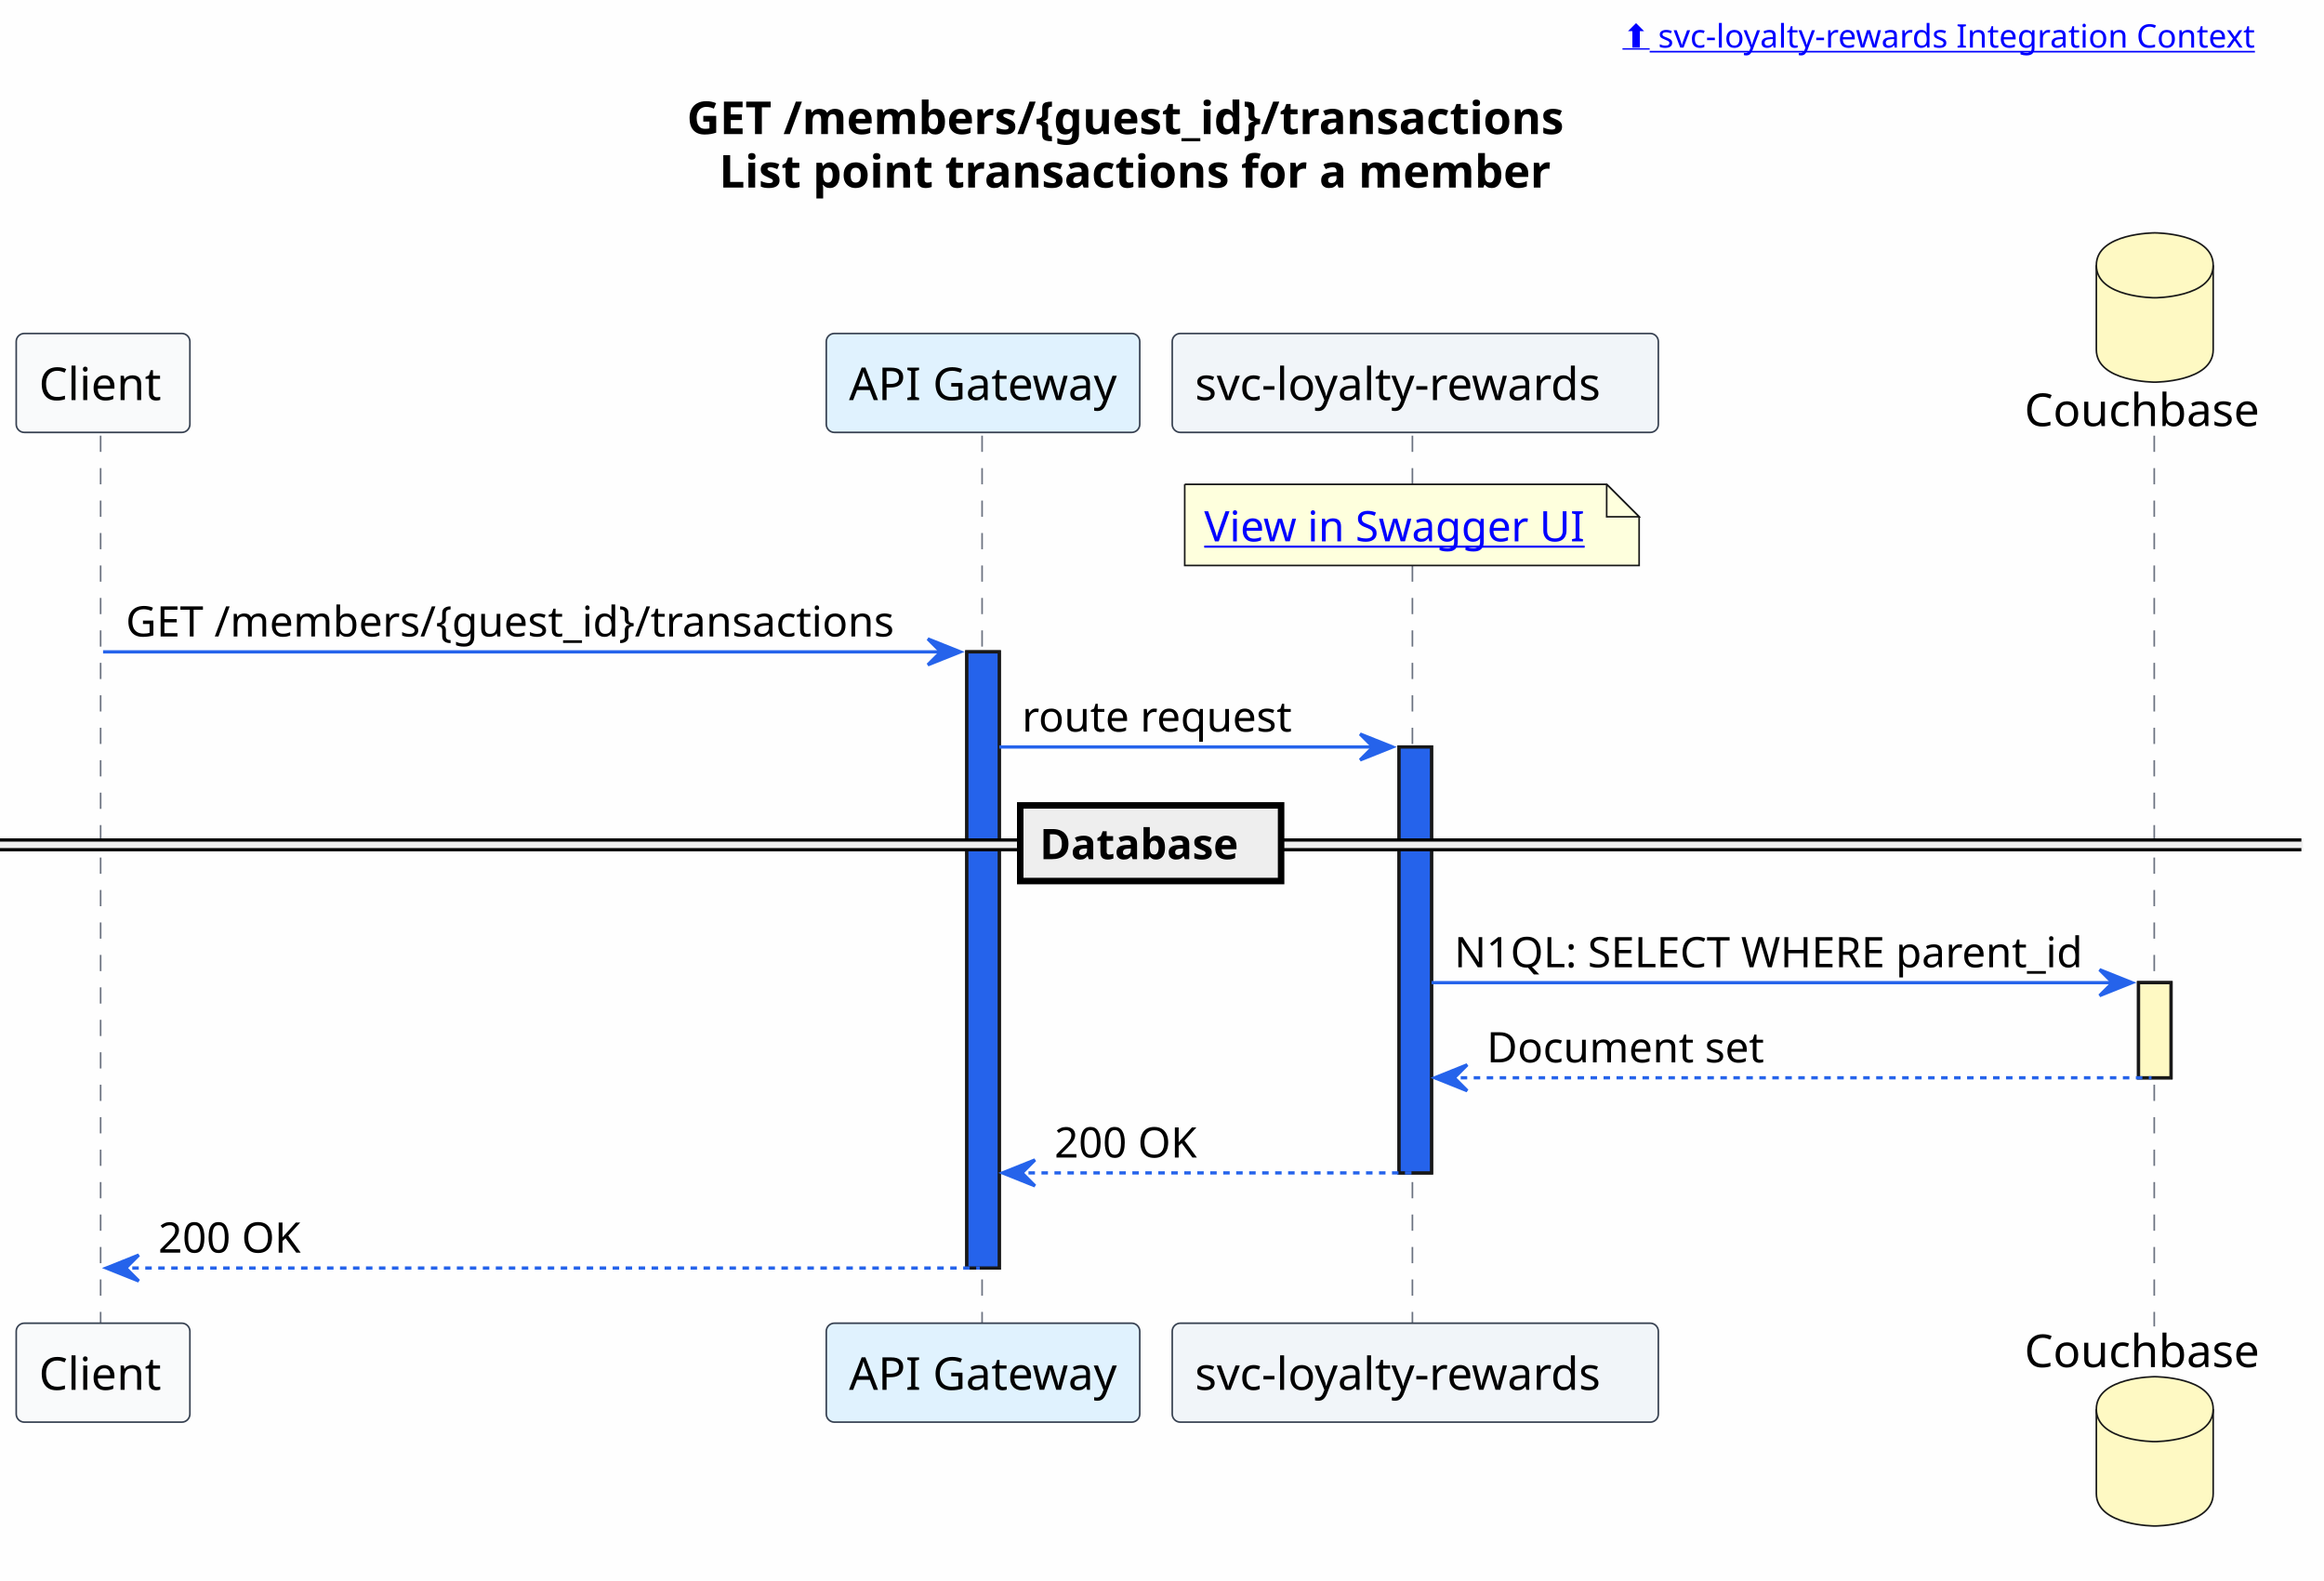
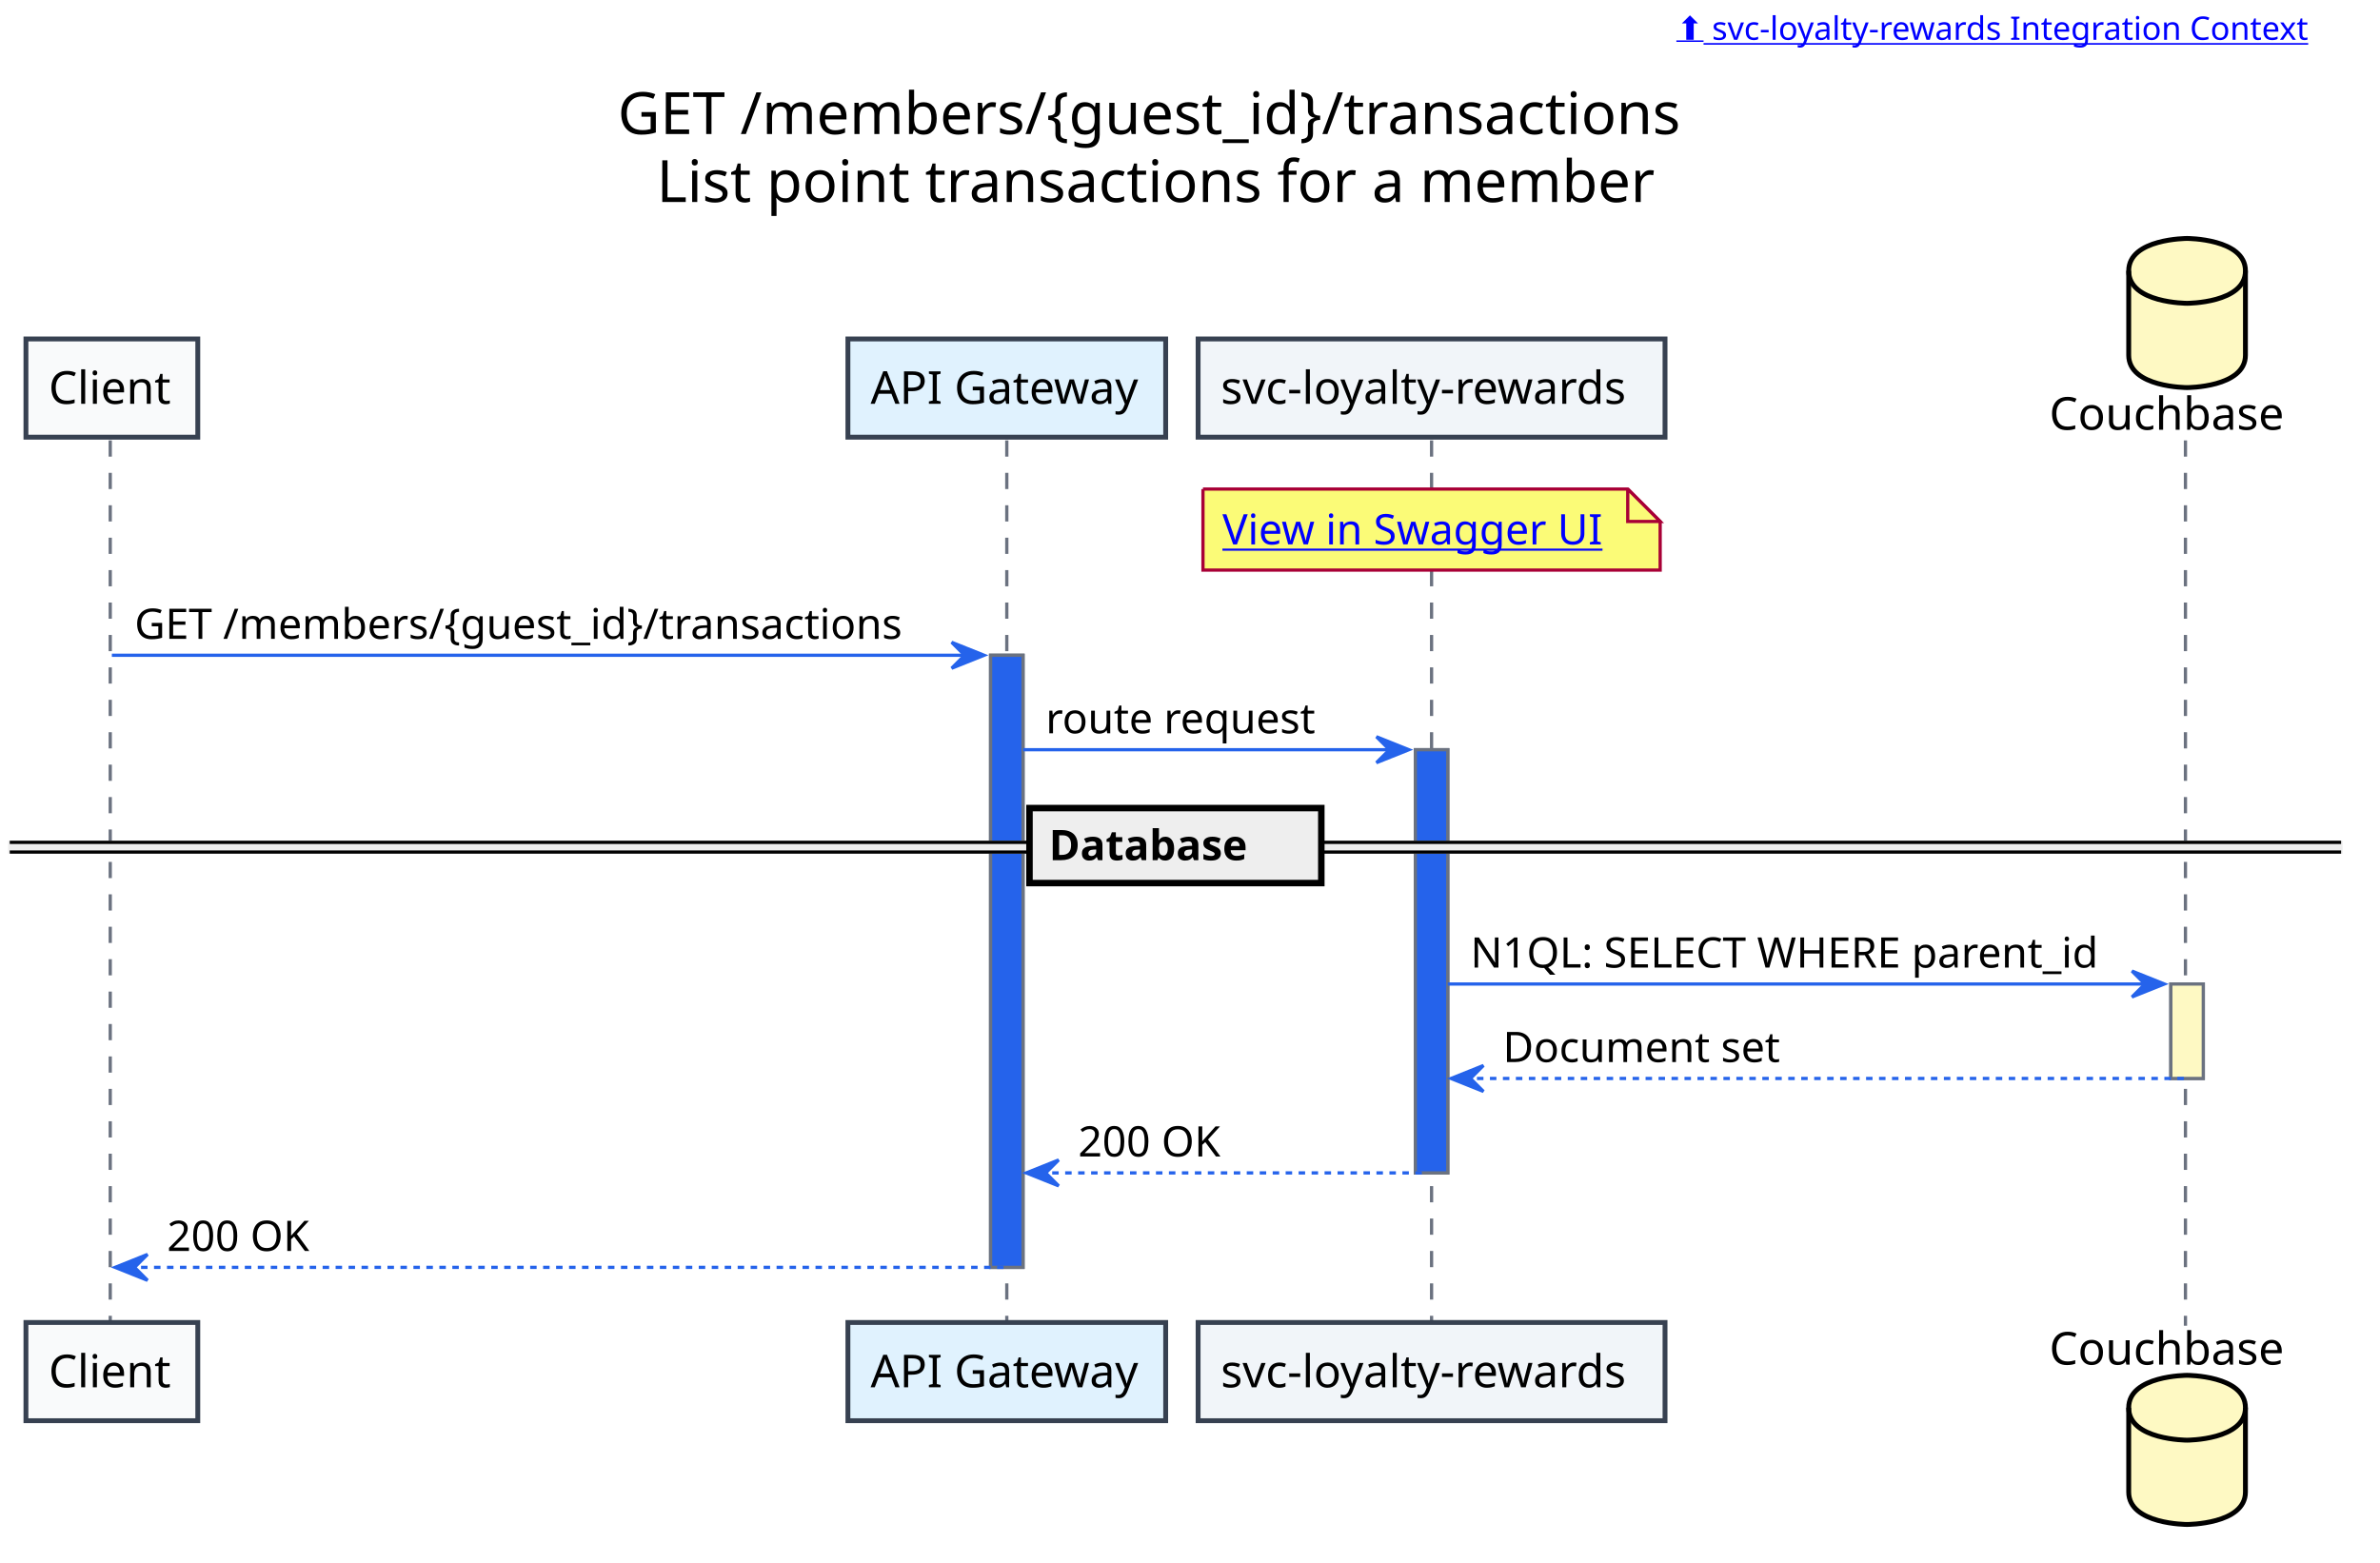
- <svg xmlns="http://www.w3.org/2000/svg" xmlns:xlink="http://www.w3.org/1999/xlink" contentStyleType="text/css" data-diagram-type="SEQUENCE" height="487px" preserveAspectRatio="none" style="width:716px;height:487px;background:#FEFEFE;" version="1.1" viewBox="0 0 716 487" width="716px" zoomAndPan="magnify">
+ <svg xmlns="http://www.w3.org/2000/svg" xmlns:xlink="http://www.w3.org/1999/xlink" contentScriptType="application/ecmascript" contentStyleType="text/css" height="482px" preserveAspectRatio="none" style="width:734px;height:482px;background:#FEFEFE;" version="1.1" viewBox="0 0 734 482" width="734px" zoomAndPan="magnify">
  <defs />
  <g>
-     <rect fill="#FEFEFE" height="487" style="stroke:none;stroke-width:1;" width="716" x="0" y="0" />
-     <text fill="#000000" font-family="'Segoe UI'" font-size="14" font-weight="bold" lengthAdjust="spacing" textLength="284.751" x="211.633" y="41.312">GET /members/{guest_id}/transactions</text>
-     <text fill="#000000" font-family="'Segoe UI'" font-size="14" font-weight="bold" lengthAdjust="spacing" textLength="264.872" x="221.573" y="57.801">List point transactions for a member</text>
-     <g>
-       <rect fill="#2563EB" height="189.863" style="stroke:#181818;stroke-width:1;" width="10" x="297.86" y="200.863" />
-     </g>
-     <g>
-       <rect fill="#2563EB" height="131.242" style="stroke:#181818;stroke-width:1;" width="10" x="431.034" y="230.174" />
-     </g>
-     <g>
-       <rect fill="#FEF9C3" height="29.311" style="stroke:#181818;stroke-width:1;" width="10" x="658.861" y="302.795" />
-     </g>
-     <g class="participant-lifeline" data-entity-uid="part1" data-qualified-name="Client" id="part1-lifeline">
-       <g>
-         <rect fill="#000000" fill-opacity="0" height="274.484" width="8" x="27.752" y="134.242" />
-         <line style="stroke:#6B7280;stroke-width:0.5;stroke-dasharray:5,5;" x1="31" x2="31" y1="134.242" y2="408.727" />
-       </g>
-     </g>
-     <g class="participant-lifeline" data-entity-uid="part2" data-qualified-name="GW" id="part2-lifeline">
-       <g>
-         <rect fill="#000000" fill-opacity="0" height="274.484" width="8" x="298.86" y="134.242" />
-         <line style="stroke:#6B7280;stroke-width:0.5;stroke-dasharray:5,5;" x1="302.571" x2="302.571" y1="134.242" y2="408.727" />
-       </g>
-     </g>
-     <g class="participant-lifeline" data-entity-uid="part3" data-qualified-name="Svc" id="part3-lifeline">
-       <g>
-         <rect fill="#000000" fill-opacity="0" height="274.484" width="8" x="432.034" y="134.242" />
-         <line style="stroke:#6B7280;stroke-width:0.5;stroke-dasharray:5,5;" x1="435.149" x2="435.149" y1="134.242" y2="408.727" />
-       </g>
-     </g>
-     <g class="participant-lifeline" data-entity-uid="part4" data-qualified-name="DB" id="part4-lifeline">
-       <g>
-         <rect fill="#000000" fill-opacity="0" height="274.484" width="8" x="659.861" y="134.242" />
-         <line style="stroke:#6B7280;stroke-width:0.5;stroke-dasharray:5,5;" x1="663.705" x2="663.705" y1="134.242" y2="408.727" />
-       </g>
-     </g>
-     <g class="participant participant-head" data-entity-uid="part1" data-qualified-name="Client" id="part1-head">
-       <a href="/applications/" target="_top" title="/applications/" xlink:actuate="onRequest" xlink:href="/applications/" xlink:show="new" xlink:title="/applications/" xlink:type="simple">
-         <rect fill="#F9FAFB" height="30.488" rx="2.5" ry="2.5" style="stroke:#374151;stroke-width:0.5;" width="53.505" x="5" y="102.754" />
-         <text fill="#000000" font-family="'Segoe UI'" font-size="14" lengthAdjust="spacing" textLength="39.505" x="12" y="123.289">Client</text>
-       </a>
-     </g>
-     <g class="participant participant-tail" data-entity-uid="part1" data-qualified-name="Client" id="part1-tail">
-       <a href="/applications/" target="_top" title="/applications/" xlink:actuate="onRequest" xlink:href="/applications/" xlink:show="new" xlink:title="/applications/" xlink:type="simple">
-         <rect fill="#F9FAFB" height="30.488" rx="2.5" ry="2.5" style="stroke:#374151;stroke-width:0.5;" width="53.505" x="5" y="407.727" />
-         <text fill="#000000" font-family="'Segoe UI'" font-size="14" lengthAdjust="spacing" textLength="39.505" x="12" y="428.262">Client</text>
-       </a>
-     </g>
-     <g class="participant participant-head" data-entity-uid="part2" data-qualified-name="GW" id="part2-head">
-       <a href="/actors/#api-gateway" target="_top" title="/actors/#api-gateway" xlink:actuate="onRequest" xlink:href="/actors/#api-gateway" xlink:show="new" xlink:title="/actors/#api-gateway" xlink:type="simple">
-         <rect fill="#E0F2FE" height="30.488" rx="2.5" ry="2.5" style="stroke:#374151;stroke-width:0.5;" width="96.578" x="254.571" y="102.754" />
-         <text fill="#000000" font-family="'Segoe UI'" font-size="14" lengthAdjust="spacing" textLength="82.578" x="261.571" y="123.289">API Gateway</text>
-       </a>
-     </g>
-     <g class="participant participant-tail" data-entity-uid="part2" data-qualified-name="GW" id="part2-tail">
-       <a href="/actors/#api-gateway" target="_top" title="/actors/#api-gateway" xlink:actuate="onRequest" xlink:href="/actors/#api-gateway" xlink:show="new" xlink:title="/actors/#api-gateway" xlink:type="simple">
-         <rect fill="#E0F2FE" height="30.488" rx="2.5" ry="2.5" style="stroke:#374151;stroke-width:0.5;" width="96.578" x="254.571" y="407.727" />
-         <text fill="#000000" font-family="'Segoe UI'" font-size="14" lengthAdjust="spacing" textLength="82.578" x="261.571" y="428.262">API Gateway</text>
-       </a>
-     </g>
-     <g class="participant participant-head" data-entity-uid="part3" data-qualified-name="Svc" id="part3-head">
-       <a href="/microservices/svc-loyalty-rewards/" target="_top" title="/microservices/svc-loyalty-rewards/" xlink:actuate="onRequest" xlink:href="/microservices/svc-loyalty-rewards/" xlink:show="new" xlink:title="/microservices/svc-loyalty-rewards/" xlink:type="simple">
-         <rect fill="#F1F5F9" height="30.488" rx="2.5" ry="2.5" style="stroke:#374151;stroke-width:0.5;" width="149.769" x="361.149" y="102.754" />
-         <text fill="#000000" font-family="'Segoe UI'" font-size="14" lengthAdjust="spacing" textLength="135.769" x="368.149" y="123.289">svc-loyalty-rewards</text>
-       </a>
-     </g>
-     <g class="participant participant-tail" data-entity-uid="part3" data-qualified-name="Svc" id="part3-tail">
-       <a href="/microservices/svc-loyalty-rewards/" target="_top" title="/microservices/svc-loyalty-rewards/" xlink:actuate="onRequest" xlink:href="/microservices/svc-loyalty-rewards/" xlink:show="new" xlink:title="/microservices/svc-loyalty-rewards/" xlink:type="simple">
-         <rect fill="#F1F5F9" height="30.488" rx="2.5" ry="2.5" style="stroke:#374151;stroke-width:0.5;" width="149.769" x="361.149" y="407.727" />
-         <text fill="#000000" font-family="'Segoe UI'" font-size="14" lengthAdjust="spacing" textLength="135.769" x="368.149" y="428.262">svc-loyalty-rewards</text>
-       </a>
-     </g>
-     <g class="participant participant-head" data-entity-uid="part4" data-qualified-name="DB" id="part4-head">
-       <a href="/microservices/svc-loyalty-rewards/#data-store" target="_top" title="/microservices/svc-loyalty-rewards/#data-store" xlink:actuate="onRequest" xlink:href="/microservices/svc-loyalty-rewards/#data-store" xlink:show="new" xlink:title="/microservices/svc-loyalty-rewards/#data-store" xlink:type="simple">
-         <text fill="#000000" font-family="'Segoe UI'" font-size="14" lengthAdjust="spacing" textLength="74.314" x="623.705" y="131.289">Couchbase</text>
-         <path d="M645.861,81.754 C645.861,71.754 663.861,71.754 663.861,71.754 C663.861,71.754 681.861,71.754 681.861,81.754 L681.861,107.754 C681.861,117.754 663.861,117.754 663.861,117.754 C663.861,117.754 645.861,117.754 645.861,107.754 L645.861,81.754" fill="#FEF9C3" style="stroke:#181818;stroke-width:0.5;" />
-         <path d="M645.861,81.754 C645.861,91.754 663.861,91.754 663.861,91.754 C663.861,91.754 681.861,91.754 681.861,81.754" fill="none" style="stroke:#181818;stroke-width:0.5;" />
-       </a>
-     </g>
-     <g class="participant participant-tail" data-entity-uid="part4" data-qualified-name="DB" id="part4-tail">
-       <a href="/microservices/svc-loyalty-rewards/#data-store" target="_top" title="/microservices/svc-loyalty-rewards/#data-store" xlink:actuate="onRequest" xlink:href="/microservices/svc-loyalty-rewards/#data-store" xlink:show="new" xlink:title="/microservices/svc-loyalty-rewards/#data-store" xlink:type="simple">
-         <text fill="#000000" font-family="'Segoe UI'" font-size="14" lengthAdjust="spacing" textLength="74.314" x="623.705" y="421.262">Couchbase</text>
-         <path d="M645.861,434.215 C645.861,424.215 663.861,424.215 663.861,424.215 C663.861,424.215 681.861,424.215 681.861,434.215 L681.861,460.215 C681.861,470.215 663.861,470.215 663.861,470.215 C663.861,470.215 645.861,470.215 645.861,460.215 L645.861,434.215" fill="#FEF9C3" style="stroke:#181818;stroke-width:0.5;" />
-         <path d="M645.861,434.215 C645.861,444.215 663.861,444.215 663.861,444.215 C663.861,444.215 681.861,444.215 681.861,434.215" fill="none" style="stroke:#181818;stroke-width:0.5;" />
-       </a>
-     </g>
-     <g>
-       <rect fill="#2563EB" height="189.863" style="stroke:#181818;stroke-width:1;" width="10" x="297.86" y="200.863" />
-     </g>
-     <g>
-       <rect fill="#2563EB" height="131.242" style="stroke:#181818;stroke-width:1;" width="10" x="431.034" y="230.174" />
-     </g>
-     <g>
-       <rect fill="#FEF9C3" height="29.311" style="stroke:#181818;stroke-width:1;" width="10" x="658.861" y="302.795" />
-     </g>
-     <path d="M365,149.242 L365,174.242 L505,174.242 L505,159.242 L495,149.242 L365,149.242" fill="#FEFFDD" style="stroke:#181818;stroke-width:0.5;" />
-     <path d="M495,149.242 L495,159.242 L505,159.242 L495,149.242" fill="#FEFFDD" style="stroke:#181818;stroke-width:0.5;" />
+     <text fill="#000000" font-family="Segoe UI" font-size="18" lengthAdjust="spacingAndGlyphs" textLength="344" x="190.5" y="41.349">GET /members/{guest_id}/transactions</text>
+     <text fill="#000000" font-family="Segoe UI" font-size="18" lengthAdjust="spacingAndGlyphs" textLength="320" x="202.5" y="62.302">List point transactions for a member</text>
+     <rect fill="#2563EB" height="188.797" style="stroke: #6B7280; stroke-width: 1.0;" width="10" x="305.5" y="202.109" />
+     <rect fill="#2563EB" height="130.531" style="stroke: #6B7280; stroke-width: 1.0;" width="10" x="436.5" y="231.242" />
+     <rect fill="#FEF9C3" height="29.133" style="stroke: #6B7280; stroke-width: 1.0;" width="10" x="669.5" y="303.508" />
+     <line style="stroke: #6B7280; stroke-width: 1.0; stroke-dasharray: 5.0,5.0;" x1="34" x2="34" y1="135.844" y2="408.906" />
+     <line style="stroke: #6B7280; stroke-width: 1.0; stroke-dasharray: 5.0,5.0;" x1="310.5" x2="310.5" y1="135.844" y2="408.906" />
+     <line style="stroke: #6B7280; stroke-width: 1.0; stroke-dasharray: 5.0,5.0;" x1="441.5" x2="441.5" y1="135.844" y2="408.906" />
+     <line style="stroke: #6B7280; stroke-width: 1.0; stroke-dasharray: 5.0,5.0;" x1="674" x2="674" y1="135.844" y2="408.906" />
+     <a href="/applications/" target="_top" title="/applications/" xlink:actuate="onRequest" xlink:href="/applications/" xlink:show="new" xlink:title="/applications/" xlink:type="simple">
+       <rect fill="#F9FAFB" height="30.297" style="stroke: #374151; stroke-width: 1.5;" width="53" x="8" y="104.547" />
+       <text fill="#000000" font-family="Segoe UI" font-size="14" lengthAdjust="spacingAndGlyphs" textLength="39" x="15" y="124.542">Client</text>
+       <rect fill="#F9FAFB" height="30.297" style="stroke: #374151; stroke-width: 1.5;" width="53" x="8" y="407.906" />
+       <text fill="#000000" font-family="Segoe UI" font-size="14" lengthAdjust="spacingAndGlyphs" textLength="39" x="15" y="427.901">Client</text>
+     </a>
+     <a href="/actors/#api-gateway" target="_top" title="/actors/#api-gateway" xlink:actuate="onRequest" xlink:href="/actors/#api-gateway" xlink:show="new" xlink:title="/actors/#api-gateway" xlink:type="simple">
+       <rect fill="#E0F2FE" height="30.297" style="stroke: #374151; stroke-width: 1.5;" width="98" x="261.5" y="104.547" />
+       <text fill="#000000" font-family="Segoe UI" font-size="14" lengthAdjust="spacingAndGlyphs" textLength="84" x="268.5" y="124.542">API Gateway</text>
+       <rect fill="#E0F2FE" height="30.297" style="stroke: #374151; stroke-width: 1.5;" width="98" x="261.5" y="407.906" />
+       <text fill="#000000" font-family="Segoe UI" font-size="14" lengthAdjust="spacingAndGlyphs" textLength="84" x="268.5" y="427.901">API Gateway</text>
+     </a>
+     <a href="/microservices/svc-loyalty-rewards/" target="_top" title="/microservices/svc-loyalty-rewards/" xlink:actuate="onRequest" xlink:href="/microservices/svc-loyalty-rewards/" xlink:show="new" xlink:title="/microservices/svc-loyalty-rewards/" xlink:type="simple">
+       <rect fill="#F1F5F9" height="30.297" style="stroke: #374151; stroke-width: 1.5;" width="144" x="369.5" y="104.547" />
+       <text fill="#000000" font-family="Segoe UI" font-size="14" lengthAdjust="spacingAndGlyphs" textLength="130" x="376.5" y="124.542">svc-loyalty-rewards</text>
+       <rect fill="#F1F5F9" height="30.297" style="stroke: #374151; stroke-width: 1.5;" width="144" x="369.5" y="407.906" />
+       <text fill="#000000" font-family="Segoe UI" font-size="14" lengthAdjust="spacingAndGlyphs" textLength="130" x="376.5" y="427.901">svc-loyalty-rewards</text>
+     </a>
+     <a href="/microservices/svc-loyalty-rewards/#data-store" target="_top" title="/microservices/svc-loyalty-rewards/#data-store" xlink:actuate="onRequest" xlink:href="/microservices/svc-loyalty-rewards/#data-store" xlink:show="new" xlink:title="/microservices/svc-loyalty-rewards/#data-store" xlink:type="simple">
+       <text fill="#000000" font-family="Segoe UI" font-size="14" lengthAdjust="spacingAndGlyphs" textLength="79" x="632" y="132.542">Couchbase</text>
+       <path d="M656.5,83.547 C656.5,73.547 674.5,73.547 674.5,73.547 C674.5,73.547 692.5,73.547 692.5,83.547 L692.5,109.547 C692.5,119.547 674.5,119.547 674.5,119.547 C674.5,119.547 656.5,119.547 656.5,109.547 L656.5,83.547 " fill="#FEF9C3" style="stroke: #000000; stroke-width: 1.5;" />
+       <path d="M656.5,83.547 C656.5,93.547 674.5,93.547 674.5,93.547 C674.5,93.547 692.5,93.547 692.5,83.547 " fill="none" style="stroke: #000000; stroke-width: 1.5;" />
+       <text fill="#000000" font-family="Segoe UI" font-size="14" lengthAdjust="spacingAndGlyphs" textLength="79" x="632" y="420.901">Couchbase</text>
+       <path d="M656.5,434.203 C656.5,424.203 674.5,424.203 674.5,424.203 C674.5,424.203 692.5,424.203 692.5,434.203 L692.5,460.203 C692.5,470.203 674.5,470.203 674.5,470.203 C674.5,470.203 656.5,470.203 656.5,460.203 L656.5,434.203 " fill="#FEF9C3" style="stroke: #000000; stroke-width: 1.5;" />
+       <path d="M656.5,434.203 C656.5,444.203 674.5,444.203 674.5,444.203 C674.5,444.203 692.5,444.203 692.5,434.203 " fill="none" style="stroke: #000000; stroke-width: 1.5;" />
+     </a>
+     <rect fill="#2563EB" height="188.797" style="stroke: #6B7280; stroke-width: 1.0;" width="10" x="305.5" y="202.109" />
+     <rect fill="#2563EB" height="130.531" style="stroke: #6B7280; stroke-width: 1.0;" width="10" x="436.5" y="231.242" />
+     <rect fill="#FEF9C3" height="29.133" style="stroke: #6B7280; stroke-width: 1.0;" width="10" x="669.5" y="303.508" />
+     <path d="M371,150.844 L371,175.844 L512,175.844 L512,160.844 L502,150.844 L371,150.844 " fill="#FBFB77" style="stroke: #A80036; stroke-width: 1.0;" />
+     <path d="M502,150.844 L502,160.844 L512,160.844 L502,150.844 " fill="#FBFB77" style="stroke: #A80036; stroke-width: 1.0;" />
    <a href="/services/api/svc-loyalty-rewards.html#/Transactions/getMemberTransactions" target="_top" title="/services/api/svc-loyalty-rewards.html#/Transactions/getMemberTransactions" xlink:actuate="onRequest" xlink:href="/services/api/svc-loyalty-rewards.html#/Transactions/getMemberTransactions" xlink:show="new" xlink:title="/services/api/svc-loyalty-rewards.html#/Transactions/getMemberTransactions" xlink:type="simple">
-       <text fill="#0000FF" font-family="'Segoe UI'" font-size="13" lengthAdjust="spacing" text-decoration="underline" textLength="119.406" x="371" y="166.81">View in Swagger UI</text>
+       <text fill="#0000FF" font-family="Segoe UI" font-size="13" lengthAdjust="spacingAndGlyphs" text-decoration="underline" textLength="120" x="377" y="167.911">View in Swagger UI</text>
    </a>
-     <g class="message" data-entity-1="part1" data-entity-2="part2" id="msg1">
-       <polygon fill="#2563EB" points="285.86,196.863,295.86,200.863,285.86,204.863,289.86,200.863" style="stroke:#2563EB;stroke-width:1;" />
-       <line style="stroke:#2563EB;stroke-width:1;" x1="31.752" x2="291.86" y1="200.863" y2="200.863" />
-       <text fill="#000000" font-family="'Segoe UI'" font-size="13" lengthAdjust="spacing" textLength="247.108" x="38.752" y="196.121">GET /members/{guest_id}/transactions</text>
-     </g>
-     <g class="message" data-entity-1="part2" data-entity-2="part3" id="msg2">
-       <polygon fill="#2563EB" points="419.034,226.174,429.034,230.174,419.034,234.174,423.034,230.174" style="stroke:#2563EB;stroke-width:1;" />
-       <line style="stroke:#2563EB;stroke-width:1;" x1="307.86" x2="425.034" y1="230.174" y2="230.174" />
-       <text fill="#000000" font-family="'Segoe UI'" font-size="13" lengthAdjust="spacing" textLength="85.135" x="314.86" y="225.432">route request</text>
-     </g>
-     <rect fill="#EEEEEE" height="3" style="stroke:#EEEEEE;stroke-width:1;" width="709.018" x="0" y="258.829" />
-     <line style="stroke:#000000;stroke-width:1;" x1="0" x2="709.018" y1="258.829" y2="258.829" />
-     <line style="stroke:#000000;stroke-width:1;" x1="0" x2="709.018" y1="261.829" y2="261.829" />
-     <rect fill="#EEEEEE" height="23.311" style="stroke:#000000;stroke-width:2;" width="80.371" x="314.324" y="248.174" />
-     <text fill="#000000" font-family="'Segoe UI'" font-size="13" font-weight="bold" lengthAdjust="spacing" textLength="62.086" x="320.324" y="264.742">Database</text>
-     <g class="message" data-entity-1="part3" data-entity-2="part4" id="msg3">
-       <polygon fill="#2563EB" points="646.861,298.795,656.861,302.795,646.861,306.795,650.861,302.795" style="stroke:#2563EB;stroke-width:1;" />
-       <line style="stroke:#2563EB;stroke-width:1;" x1="441.034" x2="652.861" y1="302.795" y2="302.795" />
-       <text fill="#000000" font-family="'Segoe UI'" font-size="13" lengthAdjust="spacing" textLength="198.828" x="448.034" y="298.053">N1QL: SELECT WHERE parent_id</text>
-     </g>
-     <g class="message" data-entity-1="part4" data-entity-2="part3" id="msg4">
-       <polygon fill="#2563EB" points="452.034,328.106,442.034,332.106,452.034,336.106,448.034,332.106" style="stroke:#2563EB;stroke-width:1;" />
-       <line style="stroke:#2563EB;stroke-width:1;stroke-dasharray:2,2;" x1="446.034" x2="662.861" y1="332.106" y2="332.106" />
-       <text fill="#000000" font-family="'Segoe UI'" font-size="13" lengthAdjust="spacing" textLength="87.604" x="458.034" y="327.363">Document set</text>
-     </g>
-     <g class="message" data-entity-1="part3" data-entity-2="part2" id="msg5">
-       <polygon fill="#2563EB" points="318.86,357.416,308.86,361.416,318.86,365.416,314.86,361.416" style="stroke:#2563EB;stroke-width:1;" />
-       <line style="stroke:#2563EB;stroke-width:1;stroke-dasharray:2,2;" x1="312.86" x2="435.034" y1="361.416" y2="361.416" />
-       <text fill="#000000" font-family="'Segoe UI'" font-size="13" lengthAdjust="spacing" textLength="47.36" x="324.86" y="356.674">200 OK</text>
-     </g>
-     <g class="message" data-entity-1="part2" data-entity-2="part1" id="msg6">
-       <polygon fill="#2563EB" points="42.752,386.727,32.752,390.727,42.752,394.727,38.752,390.727" style="stroke:#2563EB;stroke-width:1;" />
-       <line style="stroke:#2563EB;stroke-width:1;stroke-dasharray:2,2;" x1="36.752" x2="301.86" y1="390.727" y2="390.727" />
-       <text fill="#000000" font-family="'Segoe UI'" font-size="13" lengthAdjust="spacing" textLength="47.36" x="48.752" y="385.984">200 OK</text>
-     </g>
+     <polygon fill="#2563EB" points="293.5,198.109,303.5,202.109,293.5,206.109,297.5,202.109" style="stroke: #2563EB; stroke-width: 1.0;" />
+     <line style="stroke: #2563EB; stroke-width: 1.0;" x1="34.5" x2="299.5" y1="202.109" y2="202.109" />
+     <text fill="#000000" font-family="Segoe UI" font-size="13" lengthAdjust="spacingAndGlyphs" textLength="252" x="41.5" y="197.043">GET /members/{guest_id}/transactions</text>
+     <polygon fill="#2563EB" points="424.5,227.242,434.5,231.242,424.5,235.242,428.5,231.242" style="stroke: #2563EB; stroke-width: 1.0;" />
+     <line style="stroke: #2563EB; stroke-width: 1.0;" x1="315.5" x2="430.5" y1="231.242" y2="231.242" />
+     <text fill="#000000" font-family="Segoe UI" font-size="13" lengthAdjust="spacingAndGlyphs" textLength="87" x="322.5" y="226.176">route request</text>
+     <rect fill="#EEEEEE" height="3" style="stroke: #EEEEEE; stroke-width: 1.0;" width="719" x="3" y="259.809" />
+     <line style="stroke: #000000; stroke-width: 1.0;" x1="3" x2="722" y1="259.809" y2="259.809" />
+     <line style="stroke: #000000; stroke-width: 1.0;" x1="3" x2="722" y1="262.809" y2="262.809" />
+     <rect fill="#EEEEEE" height="23.133" style="stroke: #000000; stroke-width: 2.0;" width="90" x="317.5" y="249.242" />
+     <text fill="#000000" font-family="Segoe UI" font-size="13" font-weight="bold" lengthAdjust="spacingAndGlyphs" textLength="71" x="323.5" y="265.309">Database</text>
+     <polygon fill="#2563EB" points="657.5,299.508,667.5,303.508,657.5,307.508,661.5,303.508" style="stroke: #2563EB; stroke-width: 1.0;" />
+     <line style="stroke: #2563EB; stroke-width: 1.0;" x1="446.5" x2="663.5" y1="303.508" y2="303.508" />
+     <text fill="#000000" font-family="Segoe UI" font-size="13" lengthAdjust="spacingAndGlyphs" textLength="204" x="453.5" y="298.442">N1QL: SELECT WHERE parent_id</text>
+     <polygon fill="#2563EB" points="457.5,328.641,447.5,332.641,457.5,336.641,453.5,332.641" style="stroke: #2563EB; stroke-width: 1.0;" />
+     <line style="stroke: #2563EB; stroke-width: 1.0; stroke-dasharray: 2.0,2.0;" x1="451.5" x2="673.5" y1="332.641" y2="332.641" />
+     <text fill="#000000" font-family="Segoe UI" font-size="13" lengthAdjust="spacingAndGlyphs" textLength="91" x="463.5" y="327.575">Document set</text>
+     <polygon fill="#2563EB" points="326.5,357.773,316.5,361.773,326.5,365.773,322.5,361.773" style="stroke: #2563EB; stroke-width: 1.0;" />
+     <line style="stroke: #2563EB; stroke-width: 1.0; stroke-dasharray: 2.0,2.0;" x1="320.5" x2="440.5" y1="361.773" y2="361.773" />
+     <text fill="#000000" font-family="Segoe UI" font-size="13" lengthAdjust="spacingAndGlyphs" textLength="46" x="332.5" y="356.707">200 OK</text>
+     <polygon fill="#2563EB" points="45.5,386.906,35.5,390.906,45.5,394.906,41.5,390.906" style="stroke: #2563EB; stroke-width: 1.0;" />
+     <line style="stroke: #2563EB; stroke-width: 1.0; stroke-dasharray: 2.0,2.0;" x1="39.5" x2="309.5" y1="390.906" y2="390.906" />
+     <text fill="#000000" font-family="Segoe UI" font-size="13" lengthAdjust="spacingAndGlyphs" textLength="46" x="51.5" y="385.84">200 OK</text>
    <a href="/microservices/svc-loyalty-rewards/#integration-context" target="_top" title="/microservices/svc-loyalty-rewards/#integration-context" xlink:actuate="onRequest" xlink:href="/microservices/svc-loyalty-rewards/#integration-context" xlink:show="new" xlink:title="/microservices/svc-loyalty-rewards/#integration-context" xlink:type="simple">
-       <text fill="#0000FF" font-family="'Segoe UI'" font-size="10" lengthAdjust="spacing" text-decoration="underline" textLength="208.149" x="499.869" y="14.668">⬆ svc-loyalty-rewards Integration Context</text>
+       <text fill="#0000FF" font-family="Segoe UI" font-size="10" lengthAdjust="spacingAndGlyphs" text-decoration="underline" textLength="205" x="517" y="12.282">⬆ svc-loyalty-rewards Integration Context</text>
    </a>
  </g>
</svg>
